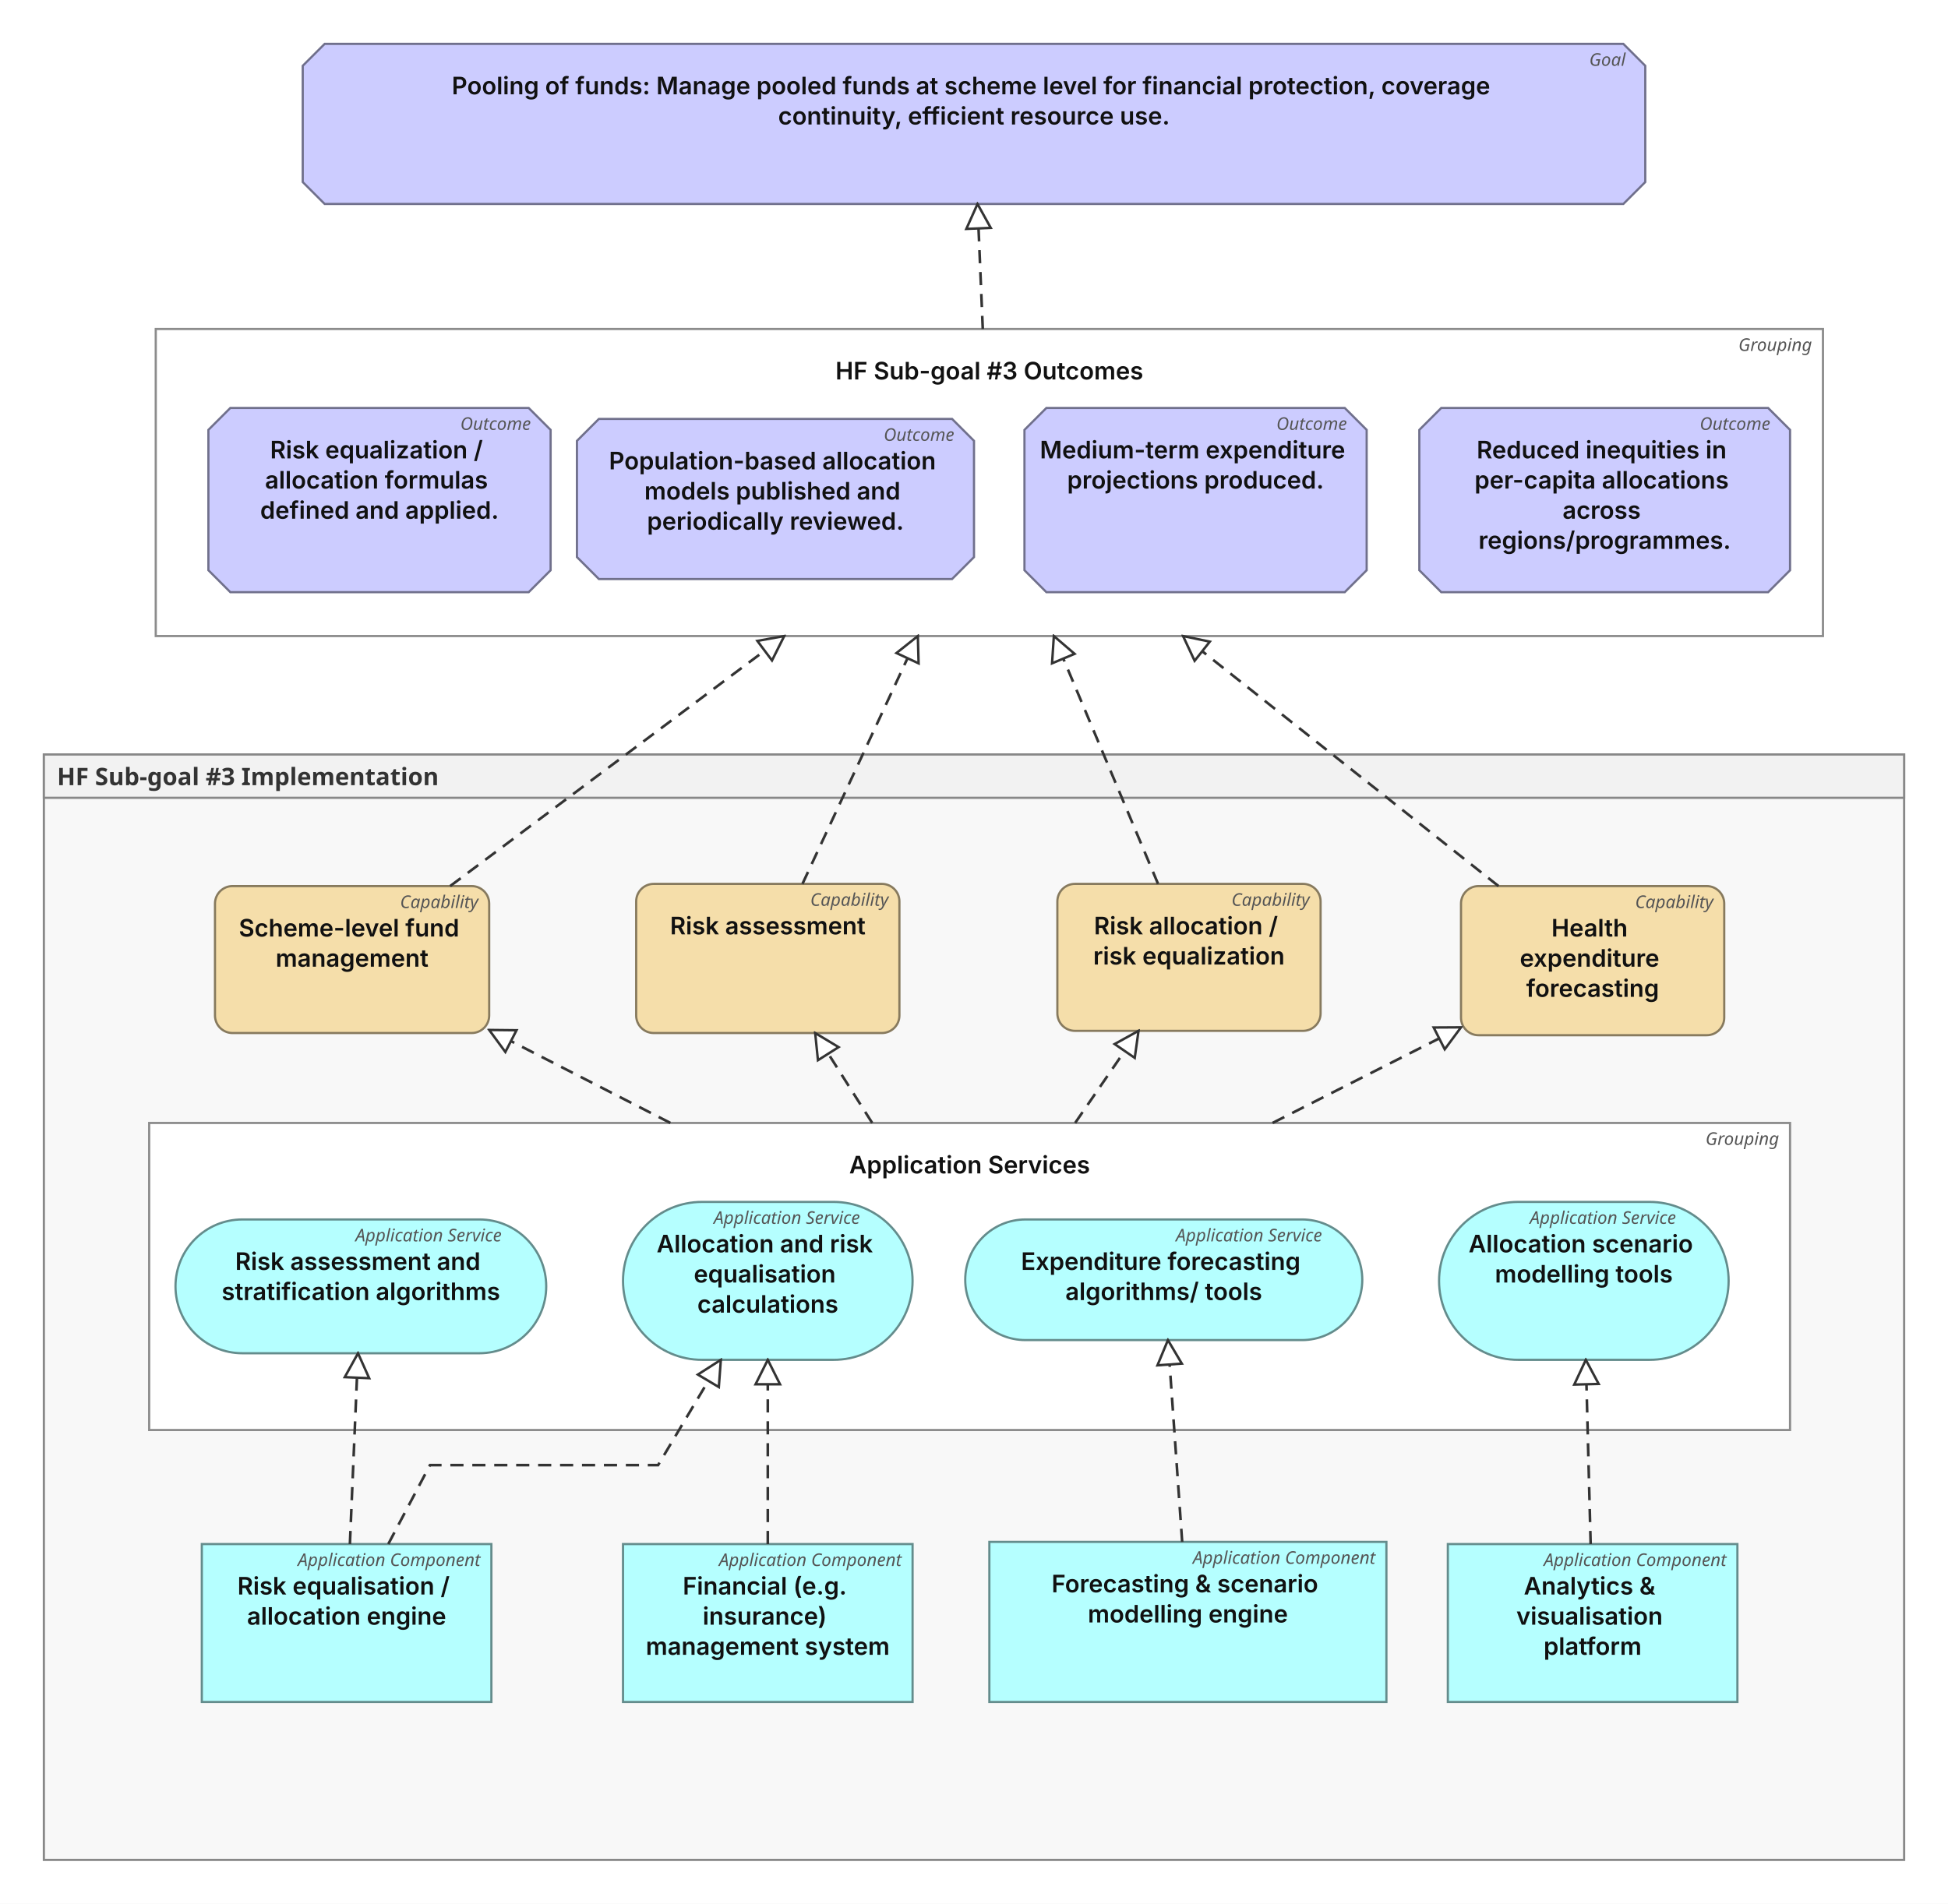
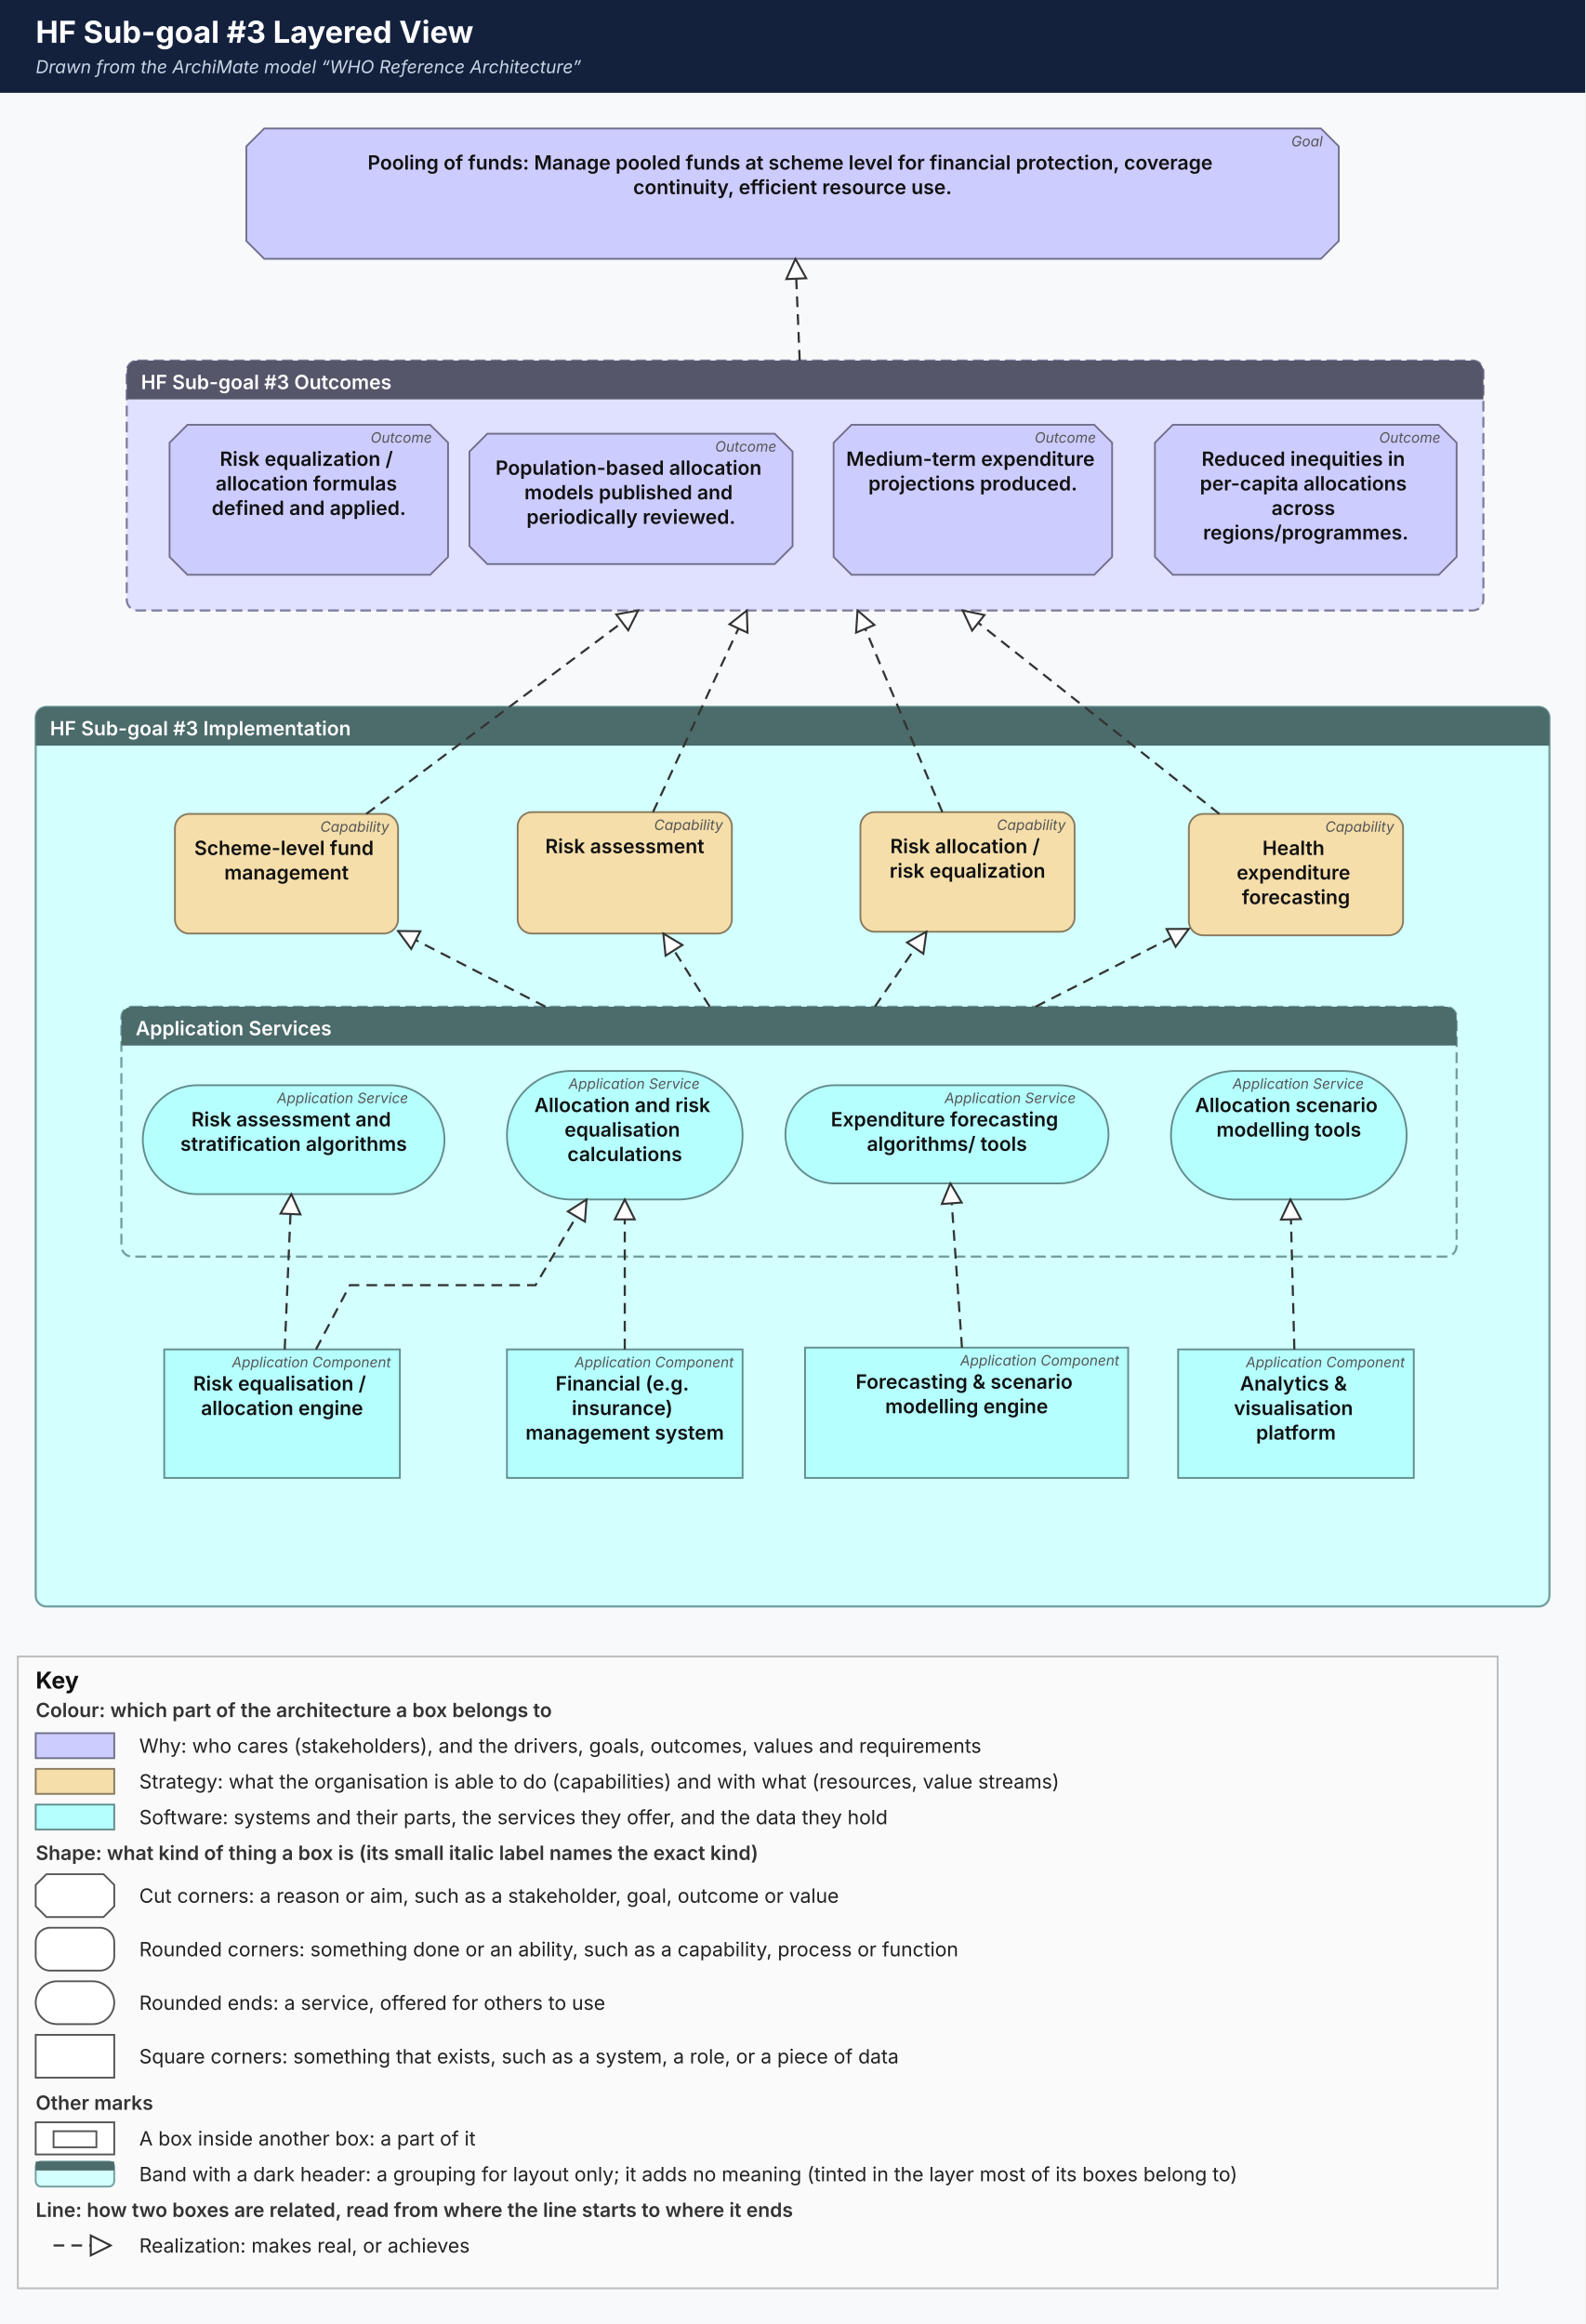
- <svg xmlns="http://www.w3.org/2000/svg" viewBox="81 136 888 868" width="888" height="868" role="img" aria-labelledby="av-title">
+ <svg xmlns="http://www.w3.org/2000/svg" viewBox="81 84 888 1302" width="888" height="1302" role="img" aria-labelledby="av-title">
  <style>
- .av-name{font:600 11px system-ui,-apple-system,"Segoe UI",sans-serif;fill:#111}
- .av-type{font:italic 8px system-ui,sans-serif;fill:#555}
- .av-group{font:600 11px system-ui,sans-serif;fill:#333}
- .av-note{font:10px system-ui,sans-serif;fill:#222}
- .av-rel{font:9px system-ui,sans-serif;fill:#333;paint-order:stroke;stroke:#fff;stroke-width:3px}
+ .av-name{font:600 11px Inter, "Segoe UI", system-ui, -apple-system, Helvetica, Arial, sans-serif;fill:#111}
+ .av-type{font:italic 8px Inter, "Segoe UI", system-ui, -apple-system, Helvetica, Arial, sans-serif;fill:#555}
+ .av-group{font:600 11px Inter, "Segoe UI", system-ui, -apple-system, Helvetica, Arial, sans-serif;fill:#333}
+ .av-note{font:10px Inter, "Segoe UI", system-ui, -apple-system, Helvetica, Arial, sans-serif;fill:#222}
+ .av-key{font:11px Inter, "Segoe UI", system-ui, -apple-system, Helvetica, Arial, sans-serif;fill:#222}
+ .av-keyh{font:600 11px Inter, "Segoe UI", system-ui, -apple-system, Helvetica, Arial, sans-serif;fill:#333}
+ .av-keyt{font:700 13px Inter, "Segoe UI", system-ui, -apple-system, Helvetica, Arial, sans-serif;fill:#111}
+ .av-rel{font:9px Inter, "Segoe UI", system-ui, -apple-system, Helvetica, Arial, sans-serif;fill:#333;paint-order:stroke;stroke:#fff;stroke-width:3px}
a:hover rect,a:hover polygon,a:focus rect,a:focus polygon{stroke:#06c;stroke-width:2.5}
</style>
  <defs>
    <marker id="arrow-open" viewBox="0 0 12 12" refX="11" refY="6" markerWidth="11" markerHeight="11" orient="auto-start-reverse" markerUnits="userSpaceOnUse">
      <path d="M1 1 L11 6 L1 11" fill="none" stroke="#333" stroke-width="1.3" />
    </marker>
    <marker id="arrow-filled" viewBox="0 0 12 12" refX="11" refY="6" markerWidth="11" markerHeight="11" orient="auto-start-reverse" markerUnits="userSpaceOnUse">
      <path d="M1 1 L11 6 L1 11 Z" fill="#333" />
    </marker>
    <marker id="arrow-small" viewBox="0 0 10 10" refX="9" refY="5" markerWidth="8" markerHeight="8" orient="auto-start-reverse" markerUnits="userSpaceOnUse">
      <path d="M1 1 L9 5 L1 9" fill="none" stroke="#333" stroke-width="1.2" />
    </marker>
    <marker id="triangle-hollow" viewBox="0 0 14 14" refX="13" refY="7" markerWidth="13" markerHeight="13" orient="auto-start-reverse" markerUnits="userSpaceOnUse">
      <path d="M1 1 L13 7 L1 13 Z" fill="#fff" stroke="#333" stroke-width="1.2" />
    </marker>
    <marker id="diamond-filled" viewBox="0 0 16 10" refX="1" refY="5" markerWidth="16" markerHeight="10" orient="auto-start-reverse" markerUnits="userSpaceOnUse">
      <path d="M1 5 L8 1 L15 5 L8 9 Z" fill="#333" />
    </marker>
    <marker id="diamond-hollow" viewBox="0 0 16 10" refX="1" refY="5" markerWidth="16" markerHeight="10" orient="auto-start-reverse" markerUnits="userSpaceOnUse">
      <path d="M1 5 L8 1 L15 5 L8 9 Z" fill="#fff" stroke="#333" stroke-width="1.2" />
    </marker>
    <marker id="dot" viewBox="0 0 8 8" refX="4" refY="4" markerWidth="7" markerHeight="7" orient="auto" markerUnits="userSpaceOnUse">
      <circle cx="4" cy="4" r="3.2" fill="#333" />
    </marker>
    <pattern id="missing" width="8" height="8" patternUnits="userSpaceOnUse" patternTransform="rotate(45)">
      <rect width="8" height="8" fill="#fff" />
      <line x1="0" y1="0" x2="0" y2="8" stroke="#d33" stroke-width="2" />
    </pattern>
  </defs>
-   <rect x="81" y="136" width="888" height="868" fill="#fff" />
-   <a href="../../../en/dpi-h-ra/archimate/0.2.0-draft.2/elements/id-1620fafd9f89463b9c315ef6cbde40ed/" target="_top">
+   <rect x="81" y="84" width="888" height="1302" fill="#f8f9fb" />
+   <rect x="81" y="84" width="888" height="52" fill="#14213d" />
+   <text x="101" y="108" style="font:700 17px Inter, &quot;Segoe UI&quot;, system-ui, -apple-system, Helvetica, Arial, sans-serif;fill:#fff">HF Sub-goal #3 Layered View</text>
+   <text x="101" y="125" style="font:italic 10px Inter, &quot;Segoe UI&quot;, system-ui, -apple-system, Helvetica, Arial, sans-serif;fill:#c9d6e6">Drawn from the ArchiMate model “WHO Reference Architecture”</text>
+   <a href="../../../en/dpi-h-ra/archimate/0.2.0-draft.2/elements/pooling-of-funds-manage-pooled-funds-at-scheme-level-for/" target="_top">
    <polygon points="229,156 821,156 831,166 831,219 821,229 229,229 219,219 219,166" fill="#ccccff" stroke="#70708c" stroke-width="1" />
    <text class="av-type" x="822" y="166" text-anchor="end">Goal</text>
    <text class="av-name" x="525" y="179" text-anchor="middle">
      <tspan x="525" dy="0">Pooling of funds: Manage pooled funds at scheme level for financial protection, coverage</tspan>
      <tspan x="525" dy="13.75">continuity, efficient resource use.</tspan>
    </text>
  </a>
-   <a href="../../../en/dpi-h-ra/archimate/0.2.0-draft.2/elements/id-4f2a8ccc18ae4e48a7e842de0da161af/" target="_top">
-     <rect x="152" y="286" width="760" height="140" fill="#ffffff" stroke="#8c8c8c" stroke-width="1" />
-     <text class="av-type" x="907" y="296" text-anchor="end">Grouping</text>
-     <text class="av-name" x="532" y="309" text-anchor="middle">
-       <tspan x="532" dy="0">HF Sub-goal #3 Outcomes</tspan>
-     </text>
-   </a>
-   <a href="../../../en/dpi-h-ra/archimate/0.2.0-draft.2/elements/id-17f0263db79549a89f7d7a27a35c2150/" target="_top">
+   <a href="../../../en/dpi-h-ra/archimate/0.2.0-draft.2/elements/hf-sub-goal-3-outcomes/" target="_top">
+     <rect x="152" y="286" width="760" height="140" rx="6" fill="#e0e0ff" stroke="#7e7e9e" stroke-width="1.2" stroke-dasharray="6 3" />
+     <path d="M152 292 a6 6 0 0 1 6 -6 h748 a6 6 0 0 1 6 6 v15.75 h-760 z" fill="#56566b" />
+     <text class="av-group" x="160" y="302" style="fill:#fff">HF Sub-goal #3 Outcomes</text>
+   </a>
+   <a href="../../../en/dpi-h-ra/archimate/0.2.0-draft.2/elements/risk-equalization-allocation-formulas-defined-and-applied/" target="_top">
    <polygon points="186,322 322,322 332,332 332,396 322,406 186,406 176,396 176,332" fill="#ccccff" stroke="#70708c" stroke-width="1" />
    <text class="av-type" x="323" y="332" text-anchor="end">Outcome</text>
    <text class="av-name" x="254" y="345" text-anchor="middle">
      <tspan x="254" dy="0">Risk equalization /</tspan>
      <tspan x="254" dy="13.75">allocation formulas</tspan>
      <tspan x="254" dy="13.75">defined and applied.</tspan>
    </text>
  </a>
-   <a href="../../../en/dpi-h-ra/archimate/0.2.0-draft.2/elements/id-0e72f62ba23e4850881657e1d940212b/" target="_top">
+   <a href="../../../en/dpi-h-ra/archimate/0.2.0-draft.2/elements/medium-term-expenditure-projections-produced/" target="_top">
    <polygon points="558,322 694,322 704,332 704,396 694,406 558,406 548,396 548,332" fill="#ccccff" stroke="#70708c" stroke-width="1" />
    <text class="av-type" x="695" y="332" text-anchor="end">Outcome</text>
    <text class="av-name" x="626" y="345" text-anchor="middle">
      <tspan x="626" dy="0">Medium-term expenditure</tspan>
      <tspan x="626" dy="13.75">projections produced.</tspan>
    </text>
  </a>
-   <a href="../../../en/dpi-h-ra/archimate/0.2.0-draft.2/elements/id-7e5fa72927be45aa8eb97afb3b096ff2/" target="_top">
+   <a href="../../../en/dpi-h-ra/archimate/0.2.0-draft.2/elements/population-based-allocation-models-published-and/" target="_top">
    <polygon points="354,327 515,327 525,337 525,390 515,400 354,400 344,390 344,337" fill="#ccccff" stroke="#70708c" stroke-width="1" />
    <text class="av-type" x="516" y="337" text-anchor="end">Outcome</text>
    <text class="av-name" x="434.5" y="350" text-anchor="middle">
      <tspan x="434.5" dy="0">Population-based allocation</tspan>
      <tspan x="434.5" dy="13.75">models published and</tspan>
      <tspan x="434.5" dy="13.75">periodically reviewed.</tspan>
    </text>
  </a>
-   <a href="../../../en/dpi-h-ra/archimate/0.2.0-draft.2/elements/id-5a2fb03528534023a1b646cc16de609f/" target="_top">
+   <a href="../../../en/dpi-h-ra/archimate/0.2.0-draft.2/elements/reduced-inequities-in-per-capita-allocations-across-regions/" target="_top">
    <polygon points="738,322 887,322 897,332 897,396 887,406 738,406 728,396 728,332" fill="#ccccff" stroke="#70708c" stroke-width="1" />
    <text class="av-type" x="888" y="332" text-anchor="end">Outcome</text>
    <text class="av-name" x="812.5" y="345" text-anchor="middle">
      <tspan x="812.5" dy="0">Reduced inequities in</tspan>
      <tspan x="812.5" dy="13.75">per-capita allocations</tspan>
      <tspan x="812.5" dy="13.75">across</tspan>
      <tspan x="812.5" dy="13.75">regions/programmes.</tspan>
    </text>
  </a>
  <g class="av-g">
-     <rect x="101" y="480" width="848" height="504" fill="#f2f2f2" fill-opacity=".55" stroke="#888" />
-     <rect x="101" y="480" width="848" height="19.75" fill="#f2f2f2" stroke="#888" />
-     <text class="av-group" x="107" y="494">HF Sub-goal #3 Implementation</text>
+     <rect x="101" y="480" width="848" height="504" rx="6" fill="#d3ffff" stroke="#709e9e" stroke-width="1.2" />
+     <path d="M101 486 a6 6 0 0 1 6 -6 h836 a6 6 0 0 1 6 6 v15.75 h-848 z" fill="#4c6b6b" />
+     <text class="av-group" x="109" y="496" style="fill:#fff">HF Sub-goal #3 Implementation</text>
  </g>
-   <a href="../../../en/dpi-h-ra/archimate/0.2.0-draft.2/elements/id-67fd483f219c42f3872b3eb2b8a14e23/" target="_top">
+   <a href="../../../en/dpi-h-ra/archimate/0.2.0-draft.2/elements/scheme-level-fund-management/" target="_top">
    <rect x="179" y="540" width="125" height="67" rx="8" fill="#f5deaa" stroke="#877a5e" stroke-width="1" />
    <text class="av-type" x="299" y="550" text-anchor="end">Capability</text>
    <text class="av-name" x="241.5" y="563" text-anchor="middle">
      <tspan x="241.5" dy="0">Scheme-level fund</tspan>
      <tspan x="241.5" dy="13.75">management</tspan>
    </text>
  </a>
-   <a href="../../../en/dpi-h-ra/archimate/0.2.0-draft.2/elements/id-0734085393824134b9a11e862684f7a6/" target="_top">
+   <a href="../../../en/dpi-h-ra/archimate/0.2.0-draft.2/elements/risk-assessment/" target="_top">
    <rect x="371" y="539" width="120" height="68" rx="8" fill="#f5deaa" stroke="#877a5e" stroke-width="1" />
    <text class="av-type" x="486" y="549" text-anchor="end">Capability</text>
    <text class="av-name" x="431" y="562" text-anchor="middle">
      <tspan x="431" dy="0">Risk assessment</tspan>
    </text>
  </a>
-   <a href="../../../en/dpi-h-ra/archimate/0.2.0-draft.2/elements/id-6326cf09774c4d59a44488867268e743/" target="_top">
+   <a href="../../../en/dpi-h-ra/archimate/0.2.0-draft.2/elements/risk-allocation-risk-equalization/" target="_top">
    <rect x="563" y="539" width="120" height="67" rx="8" fill="#f5deaa" stroke="#877a5e" stroke-width="1" />
    <text class="av-type" x="678" y="549" text-anchor="end">Capability</text>
    <text class="av-name" x="623" y="562" text-anchor="middle">
      <tspan x="623" dy="0">Risk allocation /</tspan>
      <tspan x="623" dy="13.75">risk equalization</tspan>
    </text>
  </a>
-   <a href="../../../en/dpi-h-ra/archimate/0.2.0-draft.2/elements/id-fba48b7be959448f845116ce36d317ea/" target="_top">
+   <a href="../../../en/dpi-h-ra/archimate/0.2.0-draft.2/elements/health-expenditure-forecasting/" target="_top">
    <rect x="747" y="540" width="120" height="68" rx="8" fill="#f5deaa" stroke="#877a5e" stroke-width="1" />
    <text class="av-type" x="862" y="550" text-anchor="end">Capability</text>
    <text class="av-name" x="807" y="563" text-anchor="middle">
      <tspan x="807" dy="0">Health</tspan>
      <tspan x="807" dy="13.75">expenditure</tspan>
      <tspan x="807" dy="13.75">forecasting</tspan>
    </text>
  </a>
-   <a href="../../../en/dpi-h-ra/archimate/0.2.0-draft.2/elements/id-68b504359e764d0ea50c1265e2ce7362/" target="_top">
-     <rect x="149" y="648" width="748" height="140" fill="#ffffff" stroke="#8c8c8c" stroke-width="1" />
-     <text class="av-type" x="892" y="658" text-anchor="end">Grouping</text>
-     <text class="av-name" x="523" y="671" text-anchor="middle">
-       <tspan x="523" dy="0">Application Services</tspan>
-     </text>
-   </a>
-   <a href="../../../en/dpi-h-ra/archimate/0.2.0-draft.2/elements/id-a317b965f6ae4c6981a8776ca271b210/" target="_top">
+   <a href="../../../en/dpi-h-ra/archimate/0.2.0-draft.2/elements/application-services-68b5/" target="_top">
+     <rect x="149" y="648" width="748" height="140" rx="6" fill="#d3ffff" stroke="#709e9e" stroke-width="1.2" stroke-dasharray="6 3" />
+     <path d="M149 654 a6 6 0 0 1 6 -6 h736 a6 6 0 0 1 6 6 v15.75 h-748 z" fill="#4c6b6b" />
+     <text class="av-group" x="157" y="664" style="fill:#fff">Application Services</text>
+   </a>
+   <a href="../../../en/dpi-h-ra/archimate/0.2.0-draft.2/elements/allocation-and-risk-equalisation-calculations/" target="_top">
    <rect x="365" y="684" width="132" height="72" rx="36" fill="#b5ffff" stroke="#648c8c" stroke-width="1" />
    <text class="av-type" x="473" y="694" text-anchor="end">Application Service</text>
    <text class="av-name" x="431" y="707" text-anchor="middle">
      <tspan x="431" dy="0">Allocation and risk</tspan>
      <tspan x="431" dy="13.75">equalisation</tspan>
      <tspan x="431" dy="13.75">calculations</tspan>
    </text>
  </a>
-   <a href="../../../en/dpi-h-ra/archimate/0.2.0-draft.2/elements/id-da759fd91252446aa177ef1637de4ae5/" target="_top">
+   <a href="../../../en/dpi-h-ra/archimate/0.2.0-draft.2/elements/allocation-scenario-modelling-tools/" target="_top">
    <rect x="737" y="684" width="132" height="72" rx="36" fill="#b5ffff" stroke="#648c8c" stroke-width="1" />
    <text class="av-type" x="845" y="694" text-anchor="end">Application Service</text>
    <text class="av-name" x="803" y="707" text-anchor="middle">
      <tspan x="803" dy="0">Allocation scenario</tspan>
      <tspan x="803" dy="13.75">modelling tools</tspan>
    </text>
  </a>
-   <a href="../../../en/dpi-h-ra/archimate/0.2.0-draft.2/elements/id-11d3e321c9ec4f89842cb08920637a77/" target="_top">
+   <a href="../../../en/dpi-h-ra/archimate/0.2.0-draft.2/elements/expenditure-forecasting-algorithms-tools/" target="_top">
    <rect x="521" y="692" width="181" height="55" rx="27.5" fill="#b5ffff" stroke="#648c8c" stroke-width="1" />
    <text class="av-type" x="683.667" y="702" text-anchor="end">Application Service</text>
    <text class="av-name" x="611.5" y="715" text-anchor="middle">
      <tspan x="611.5" dy="0">Expenditure forecasting</tspan>
      <tspan x="611.5" dy="13.75">algorithms/ tools</tspan>
    </text>
  </a>
-   <a href="../../../en/dpi-h-ra/archimate/0.2.0-draft.2/elements/id-43d71c6c14884a3994735ab1693854a8/" target="_top">
+   <a href="../../../en/dpi-h-ra/archimate/0.2.0-draft.2/elements/risk-assessment-and-stratification-algorithms/" target="_top">
    <rect x="161" y="692" width="169" height="61" rx="30.5" fill="#b5ffff" stroke="#648c8c" stroke-width="1" />
    <text class="av-type" x="309.667" y="702" text-anchor="end">Application Service</text>
    <text class="av-name" x="245.5" y="715" text-anchor="middle">
      <tspan x="245.5" dy="0">Risk assessment and</tspan>
      <tspan x="245.5" dy="13.75">stratification algorithms</tspan>
    </text>
  </a>
-   <a href="../../../en/dpi-h-ra/archimate/0.2.0-draft.2/elements/id-4b280347111642d187e4f01d0c1d9969/" target="_top">
+   <a href="../../../en/dpi-h-ra/archimate/0.2.0-draft.2/elements/risk-equalisation-allocation-engine/" target="_top">
    <rect x="173" y="840" width="132" height="72" fill="#b5ffff" stroke="#648c8c" stroke-width="1" />
    <text class="av-type" x="300" y="850" text-anchor="end">Application Component</text>
    <text class="av-name" x="239" y="863" text-anchor="middle">
      <tspan x="239" dy="0">Risk equalisation /</tspan>
      <tspan x="239" dy="13.75">allocation engine</tspan>
    </text>
  </a>
-   <a href="../../../en/dpi-h-ra/archimate/0.2.0-draft.2/elements/id-43a55f3c82ea46778041732c91bec22c/" target="_top">
+   <a href="../../../en/dpi-h-ra/archimate/0.2.0-draft.2/elements/analytics-visualisation-platform/" target="_top">
    <rect x="741" y="840" width="132" height="72" fill="#b5ffff" stroke="#648c8c" stroke-width="1" />
    <text class="av-type" x="868" y="850" text-anchor="end">Application Component</text>
    <text class="av-name" x="807" y="863" text-anchor="middle">
      <tspan x="807" dy="0">Analytics &amp;</tspan>
      <tspan x="807" dy="13.75">visualisation</tspan>
      <tspan x="807" dy="13.75">platform</tspan>
    </text>
  </a>
-   <a href="../../../en/dpi-h-ra/archimate/0.2.0-draft.2/elements/id-0be8d6ffb57443629b7f7238fff46ca7/" target="_top">
+   <a href="../../../en/dpi-h-ra/archimate/0.2.0-draft.2/elements/financial-e-g-insurance-management-system/" target="_top">
    <rect x="365" y="840" width="132" height="72" fill="#b5ffff" stroke="#648c8c" stroke-width="1" />
    <text class="av-type" x="492" y="850" text-anchor="end">Application Component</text>
    <text class="av-name" x="431" y="863" text-anchor="middle">
      <tspan x="431" dy="0">Financial (e.g.</tspan>
      <tspan x="431" dy="13.75">insurance)</tspan>
      <tspan x="431" dy="13.75">management system</tspan>
    </text>
  </a>
-   <a href="../../../en/dpi-h-ra/archimate/0.2.0-draft.2/elements/id-d61640fd92b848d5bcde06a08b30e84e/" target="_top">
+   <a href="../../../en/dpi-h-ra/archimate/0.2.0-draft.2/elements/forecasting-scenario-modelling-engine/" target="_top">
    <rect x="532" y="839" width="181" height="73" fill="#b5ffff" stroke="#648c8c" stroke-width="1" />
    <text class="av-type" x="708" y="849" text-anchor="end">Application Component</text>
    <text class="av-name" x="622.5" y="862" text-anchor="middle">
      <tspan x="622.5" dy="0">Forecasting &amp; scenario</tspan>
      <tspan x="622.5" dy="13.75">modelling engine</tspan>
    </text>
  </a>
  <a href="../../../en/dpi-h-ra/archimate/0.2.0-draft.2/relationships/id-48024cb058824edea026aabe4197fbbc/" target="_top">
    <path d="M529 286 L526.6 229" fill="none" stroke="#333" stroke-width="1.2" stroke-dasharray="6 4" marker-end="url(#triangle-hollow)" />
    <path d="M529 286 L526.6 229" fill="none" stroke="transparent" stroke-width="8" />
  </a>
  <a href="../../../en/dpi-h-ra/archimate/0.2.0-draft.2/relationships/id-34a8b80564f943ac9a24757c18ce0a7a/" target="_top">
    <path d="M286.2 540 L438.5 426" fill="none" stroke="#333" stroke-width="1.2" stroke-dasharray="6 4" marker-end="url(#triangle-hollow)" />
    <path d="M286.2 540 L438.5 426" fill="none" stroke="transparent" stroke-width="8" />
  </a>
  <a href="../../../en/dpi-h-ra/archimate/0.2.0-draft.2/relationships/id-e2c2dae499d74f6bbaec48ebb2f6faea/" target="_top">
    <path d="M446.8 539 L499.4 426" fill="none" stroke="#333" stroke-width="1.2" stroke-dasharray="6 4" marker-end="url(#triangle-hollow)" />
    <path d="M446.8 539 L499.4 426" fill="none" stroke="transparent" stroke-width="8" />
  </a>
  <a href="../../../en/dpi-h-ra/archimate/0.2.0-draft.2/relationships/id-55c51cec0f75416fb0158de551d6ac20/" target="_top">
    <path d="M608.9 539 L561.4 426" fill="none" stroke="#333" stroke-width="1.2" stroke-dasharray="6 4" marker-end="url(#triangle-hollow)" />
    <path d="M608.9 539 L561.4 426" fill="none" stroke="transparent" stroke-width="8" />
  </a>
  <a href="../../../en/dpi-h-ra/archimate/0.2.0-draft.2/relationships/id-70a3f86ec72e4270a81e736ef2cf241e/" target="_top">
    <path d="M764.1 540 L620.3 426" fill="none" stroke="#333" stroke-width="1.2" stroke-dasharray="6 4" marker-end="url(#triangle-hollow)" />
    <path d="M764.1 540 L620.3 426" fill="none" stroke="transparent" stroke-width="8" />
  </a>
  <a href="../../../en/dpi-h-ra/archimate/0.2.0-draft.2/relationships/id-ac7e0b5c06fa4346b898de5e610ee241/" target="_top">
    <path d="M386.6 648 L304 605.6" fill="none" stroke="#333" stroke-width="1.2" stroke-dasharray="6 4" marker-end="url(#triangle-hollow)" />
    <path d="M386.6 648 L304 605.6" fill="none" stroke="transparent" stroke-width="8" />
  </a>
  <a href="../../../en/dpi-h-ra/archimate/0.2.0-draft.2/relationships/id-8caa77bd7c5a43e68471cb83f08cad35/" target="_top">
    <path d="M478.6 648 L452.6 607" fill="none" stroke="#333" stroke-width="1.2" stroke-dasharray="6 4" marker-end="url(#triangle-hollow)" />
    <path d="M478.6 648 L452.6 607" fill="none" stroke="transparent" stroke-width="8" />
  </a>
  <a href="../../../en/dpi-h-ra/archimate/0.2.0-draft.2/relationships/id-36aac427bb4046cbb8e0d23bea62dc19/" target="_top">
    <path d="M571.1 648 L600 606" fill="none" stroke="#333" stroke-width="1.2" stroke-dasharray="6 4" marker-end="url(#triangle-hollow)" />
    <path d="M571.1 648 L600 606" fill="none" stroke="transparent" stroke-width="8" />
  </a>
  <a href="../../../en/dpi-h-ra/archimate/0.2.0-draft.2/relationships/id-df9ad0a883b4460194d101ae4dd896df/" target="_top">
    <path d="M661.1 648 L747 604.4" fill="none" stroke="#333" stroke-width="1.2" stroke-dasharray="6 4" marker-end="url(#triangle-hollow)" />
    <path d="M661.1 648 L747 604.4" fill="none" stroke="transparent" stroke-width="8" />
  </a>
  <a href="../../../en/dpi-h-ra/archimate/0.2.0-draft.2/relationships/id-253e241a4ccd40ffbb5fe1ed756e2943/" target="_top">
    <path d="M258 840 L277 804 L381 804 L409.6 756" fill="none" stroke="#333" stroke-width="1.2" stroke-dasharray="6 4" marker-end="url(#triangle-hollow)" />
    <path d="M258 840 L277 804 L381 804 L409.6 756" fill="none" stroke="transparent" stroke-width="8" />
  </a>
  <a href="../../../en/dpi-h-ra/archimate/0.2.0-draft.2/relationships/id-4810d3047f8742e9a543c04671d2bcef/" target="_top">
    <path d="M240.5 840 L244.2 753" fill="none" stroke="#333" stroke-width="1.2" stroke-dasharray="6 4" marker-end="url(#triangle-hollow)" />
    <path d="M240.5 840 L244.2 753" fill="none" stroke="transparent" stroke-width="8" />
  </a>
  <a href="../../../en/dpi-h-ra/archimate/0.2.0-draft.2/relationships/id-b24d040b3072490b991bdb80af2fbe30/" target="_top">
    <path d="M806.1 840 L803.9 756" fill="none" stroke="#333" stroke-width="1.2" stroke-dasharray="6 4" marker-end="url(#triangle-hollow)" />
    <path d="M806.1 840 L803.9 756" fill="none" stroke="transparent" stroke-width="8" />
  </a>
  <a href="../../../en/dpi-h-ra/archimate/0.2.0-draft.2/relationships/id-1dce3bc8ed0a47388ef5375b8cab3581/" target="_top">
    <path d="M431 840 L431 756" fill="none" stroke="#333" stroke-width="1.2" stroke-dasharray="6 4" marker-end="url(#triangle-hollow)" />
    <path d="M431 840 L431 756" fill="none" stroke="transparent" stroke-width="8" />
  </a>
  <a href="../../../en/dpi-h-ra/archimate/0.2.0-draft.2/relationships/id-87487cafb65a4f5c99b23e68be87cf2a/" target="_top">
    <path d="M619.9 839 L613.4 747" fill="none" stroke="#333" stroke-width="1.2" stroke-dasharray="6 4" marker-end="url(#triangle-hollow)" />
    <path d="M619.9 839 L613.4 747" fill="none" stroke="transparent" stroke-width="8" />
  </a>
+   <g class="av-legend">
+     <rect x="91" y="1012" width="829" height="354" fill="#fafafa" stroke="#bbb" />
+     <text class="av-keyt" x="101" y="1030">Key</text>
+     <text class="av-keyh" x="101" y="1046">Colour: which part of the architecture a box belongs to</text>
+     <rect x="101" y="1055" width="44" height="14" fill="#ccccff" stroke="#70708c" />
+     <text class="av-key" x="159" y="1066">Why: who cares (stakeholders), and the drivers, goals, outcomes, values and requirements</text>
+     <rect x="101" y="1075" width="44" height="14" fill="#f5deaa" stroke="#877a5e" />
+     <text class="av-key" x="159" y="1086">Strategy: what the organisation is able to do (capabilities) and with what (resources, value streams)</text>
+     <rect x="101" y="1095" width="44" height="14" fill="#b5ffff" stroke="#648c8c" />
+     <text class="av-key" x="159" y="1106">Software: systems and their parts, the services they offer, and the data they hold</text>
+     <text class="av-keyh" x="101" y="1126">Shape: what kind of thing a box is (its small italic label names the exact kind)</text>
+     <polygon points="107,1134 139,1134 145,1140 145,1152 139,1158 107,1158 101,1152 101,1140" fill="#fff" stroke="#555" />
+     <text class="av-key" x="159" y="1150">Cut corners: a reason or aim, such as a stakeholder, goal, outcome or value</text>
+     <rect x="101" y="1164" width="44" height="24" rx="8" fill="#fff" stroke="#555" />
+     <text class="av-key" x="159" y="1180">Rounded corners: something done or an ability, such as a capability, process or function</text>
+     <rect x="101" y="1194" width="44" height="24" rx="12" fill="#fff" stroke="#555" />
+     <text class="av-key" x="159" y="1210">Rounded ends: a service, offered for others to use</text>
+     <rect x="101" y="1224" width="44" height="24" fill="#fff" stroke="#555" />
+     <text class="av-key" x="159" y="1240">Square corners: something that exists, such as a system, a role, or a piece of data</text>
+     <text class="av-keyh" x="101" y="1266">Other marks</text>
+     <rect x="101" y="1273" width="44" height="18" fill="#fff" stroke="#555" />
+     <rect x="111" y="1278" width="24" height="9" fill="#fff" stroke="#555" />
+     <text class="av-key" x="159" y="1286">A box inside another box: a part of it</text>
+     <rect x="101" y="1295" width="44" height="14" rx="3" fill="#d3ffff" stroke="#709e9e" />
+     <rect x="101" y="1295" width="44" height="5" fill="#4c6b6b" />
+     <text class="av-key" x="159" y="1306">Band with a dark header: a grouping for layout only; it adds no meaning (tinted in the layer most of its boxes belong to)</text>
+     <text class="av-keyh" x="101" y="1326">Line: how two boxes are related, read from where the line starts to where it ends</text>
+     <path d="M111 1342 L143 1342" fill="none" stroke="#333" stroke-width="1.2" stroke-dasharray="6 4" marker-end="url(#triangle-hollow)" />
+     <text class="av-key" x="159" y="1346">Realization: makes real, or achieves</text>
+   </g>
</svg>
